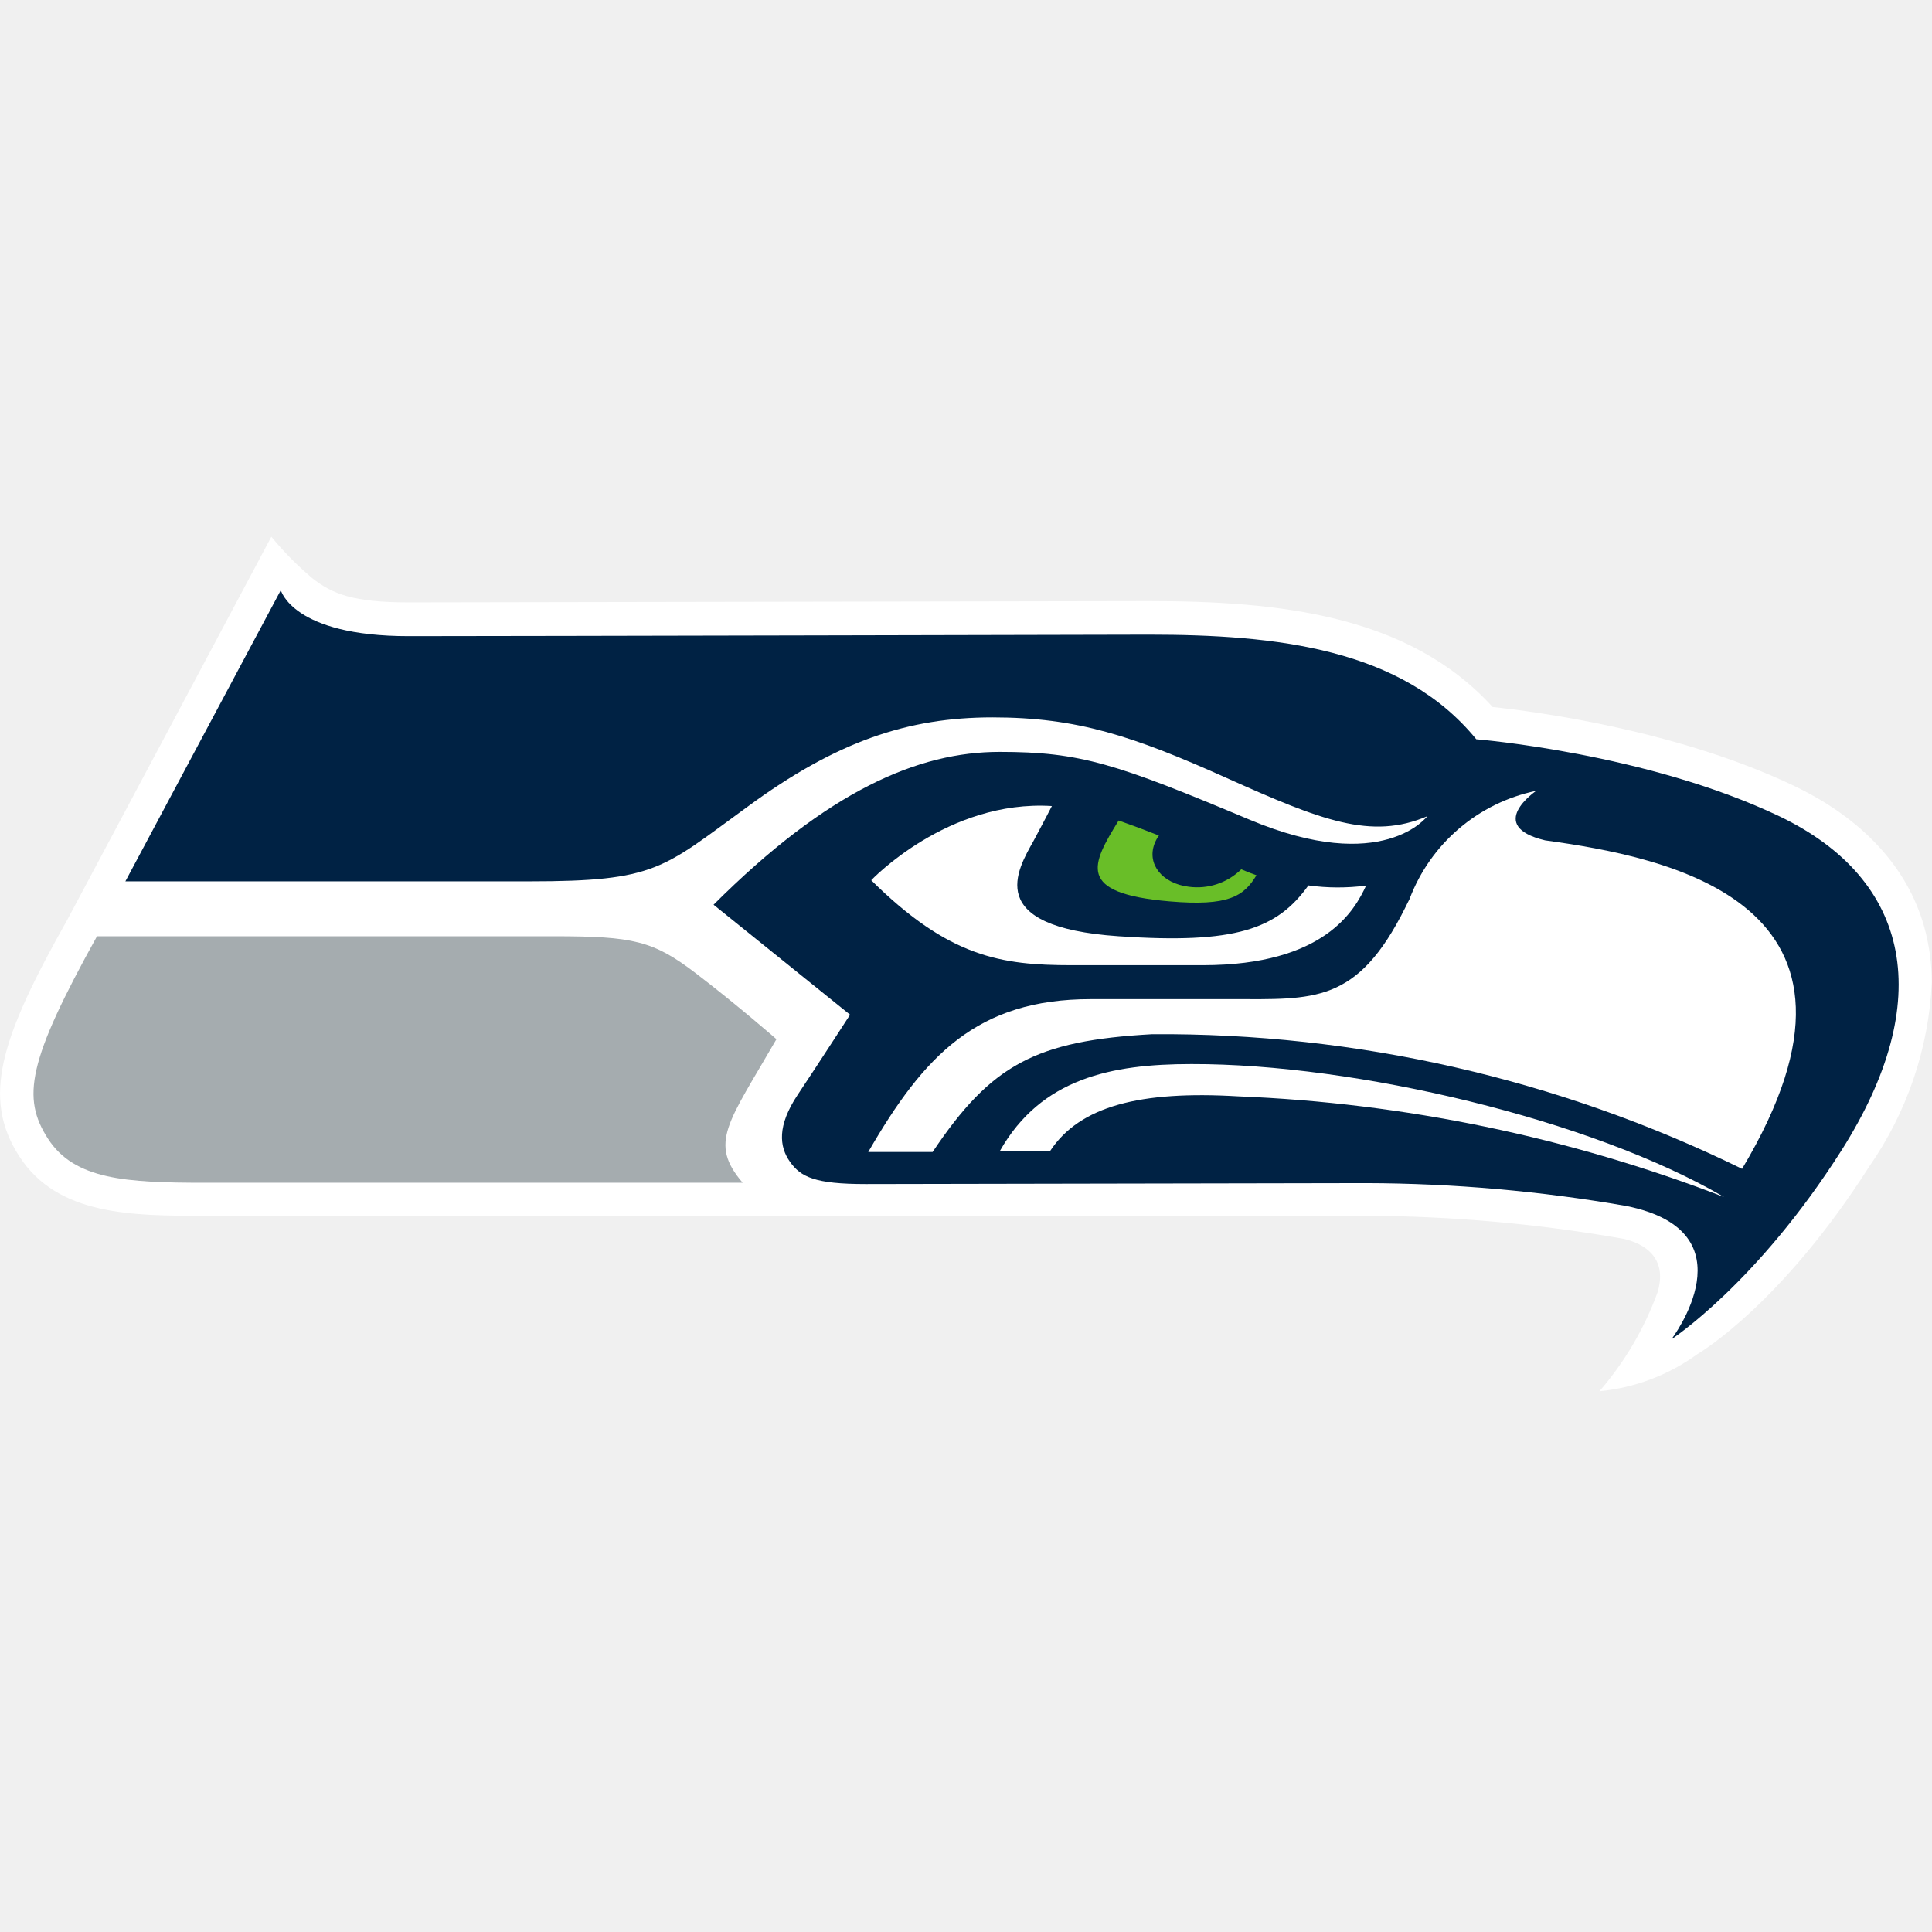
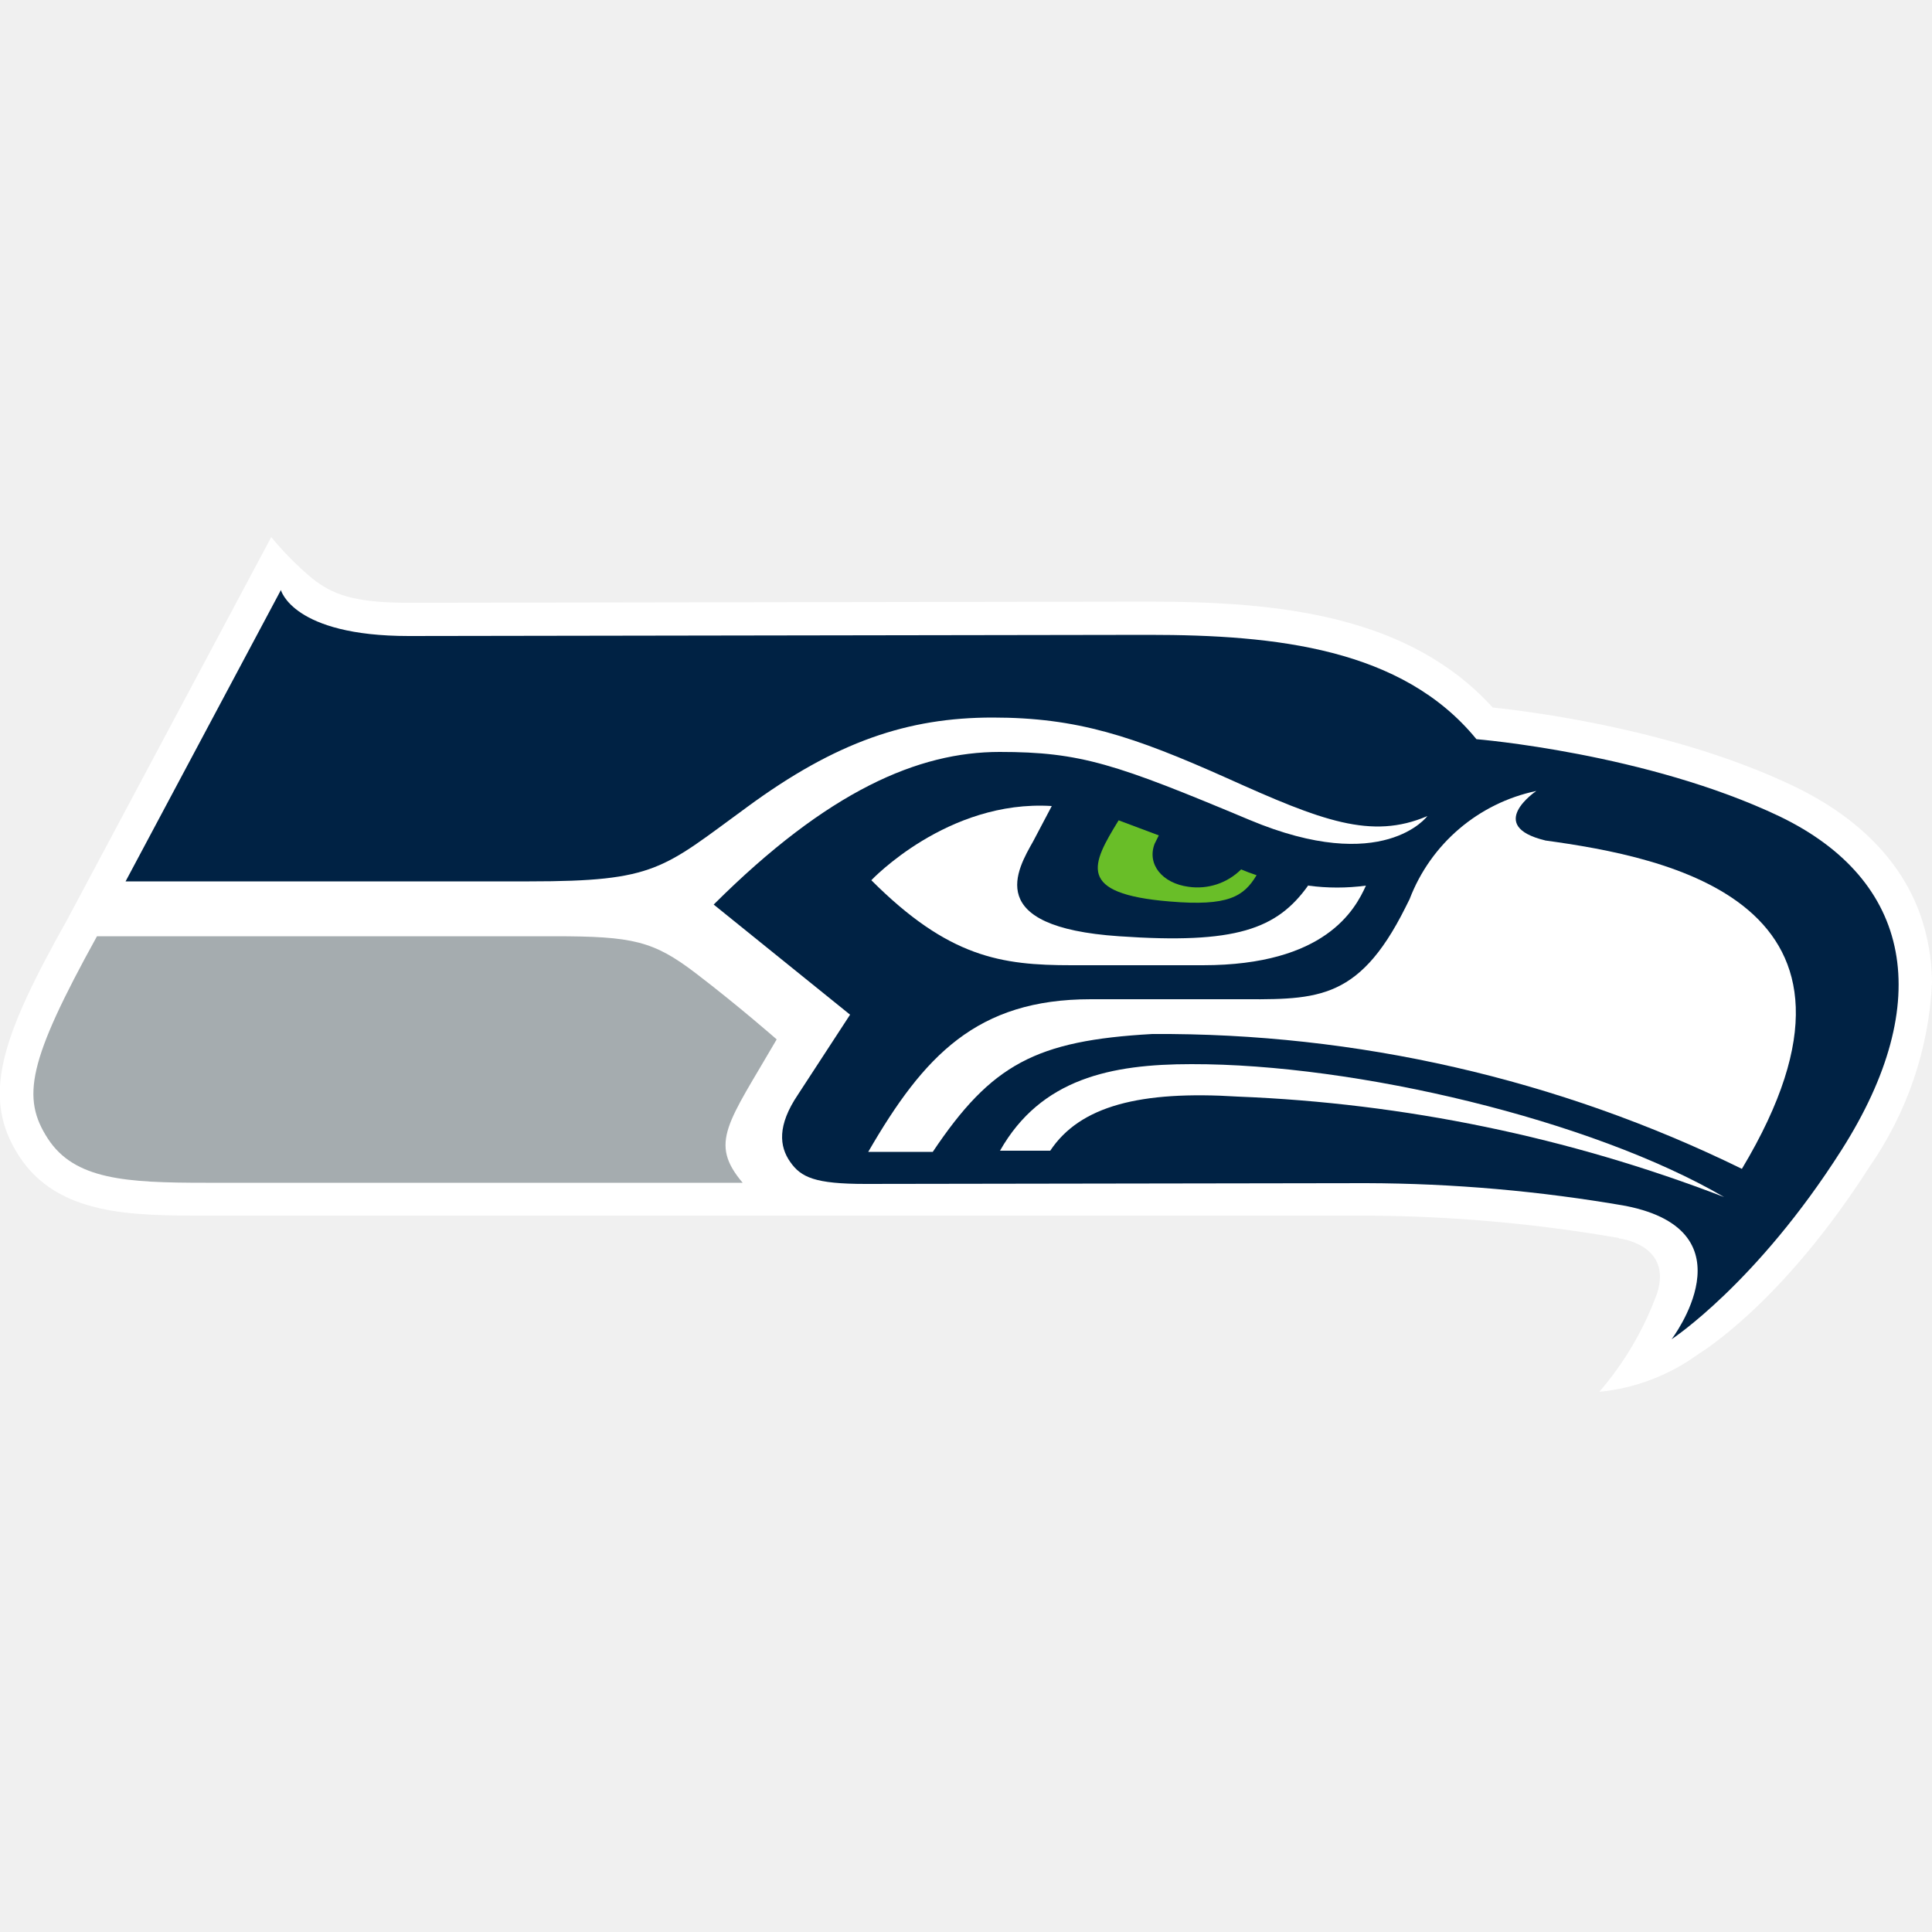
<svg xmlns="http://www.w3.org/2000/svg" fill="none" viewBox="0 0 500 500">
-   <g>
-     <path fill="#fff" d="M419.019 320.404a392.3 392.3 0 0 0-65.333-5.761H53.043c-18.72 0-38.066.001-48.003-15.312s-4.8-30.77 12.385-61.3l52.803-99.127a81.3 81.3 0 0 0 10.561 10.705c5.232 4.128 10.657 6.288 25.01 6.288l191.532-.336c33.362 0 67.204 3.457 88.95 27.41 11.328 1.2 48.003 6.049 78.101 20.449 17.617 8.449 29.281 21.026 33.602 36.435a54.3 54.3 0 0 1 1.968 14.401 90.8 90.8 0 0 1-16.177 47.619c-22.658 35.522-43.539 48.003-44.499 48.579a51.5 51.5 0 0 1-25.346 9.6 82.2 82.2 0 0 0 15.025-25.537c3.841-12.577-9.936-14.113-9.936-14.113" />
-     <path fill="#024" d="M460.59 211.292c-34.371-16.417-78.533-19.969-78.533-19.969-19.202-23.569-51.844-27.074-84.774-27.074 0 0-165.754.384-191.532.384-30.05 0-33.074-11.904-33.074-11.904L32.45 228.093h104.503c32.882 0 34.514-3.312 56.356-19.201 23.137-17.041 41.666-23.233 63.556-23.233 21.889 0 36.338 4.8 60.723 15.745 24.386 10.944 37.299 16.033 51.796 9.84 0 0-11.425 15.409-45.939.912s-43.779-17.569-64.756-17.569c-20.978 0-44.355 9.937-74.021 39.555l35.33 28.465s-8.16 12.625-13.537 20.69c-5.376 8.064-4.8 13.441-2.016 17.377s6.481 5.76 19.585 5.76l129.609-.24a399 399 0 0 1 67.204 5.905c33.074 6.624 11.713 34.514 11.713 34.514s22.129-14.401 44.067-48.963c24.385-38.499 18.193-69.893-16.033-86.358" />
-     <path fill="#fff" d="M399.866 217.485c-15.649-3.745-2.304-12.817-2.304-12.817a44.69 44.69 0 0 0-32.786 28.034c-.384.72-.721 1.44-1.105 2.208-12.48 25.009-23.665 23.665-44.93 23.665h-36.435c-29.474 0-43.202 14.641-57.603 39.555h16.657c15.217-22.705 26.737-28.802 56.835-30.482a341.65 341.65 0 0 1 152.65 34.85c41.427-69.22-19.729-80.693-50.979-85.013" />
-     <path fill="#fff" d="M271.794 297.842c7.68-11.617 23.329-15.601 48.579-14.113a392.7 392.7 0 0 1 125.816 26.066c-34.275-20.066-95.382-34.515-137.865-34.419-20.737 0-38.883 3.697-49.539 22.466zm66.82-68.693c-8.113 11.329-18.817 15.217-49.107 13.153-35.282-2.4-26.162-17.281-22.082-24.577 1.104-2.112 3.025-5.617 4.801-9.121-27.026-1.68-46.755 19.201-46.755 19.201 20.113 19.922 33.602 21.986 51.795 21.986H311.3c31.682 0 39.363-14.401 42.243-20.594a56.2 56.2 0 0 1-14.929-.048" />
-     <path fill="#69be28" d="m323.204 225.79-1.968-.817a16.26 16.26 0 0 1-13.632 4.513c-6.817-.864-10.801-5.809-8.833-11.089a9.6 9.6 0 0 1 1.152-2.16 281 281 0 0 0-10.417-3.888c-7.008 11.376-11.136 18.865 13.201 20.929 15.169 1.296 19.201-1.296 22.466-6.768z" />
-     <path fill="#a5acaf" d="M200.941 268.944c-12.577 21.794-17.569 26.786-8.737 37.155H53.187c-20.545 0-33.89-.768-40.754-11.377-6.865-10.609-5.28-20.065 12.673-52.419h118.327c20.401 0 25.634 1.152 36.674 9.6 11.041 8.449 20.834 17.041 20.834 17.041" />
-   </g>
+   <path fill="#fff" d="M419 320.4a392 392 0 0 0-65.3-5.8H53c-18.7 0-38 0-48-15.3S.2 268.6 17.4 238l52.8-99a81 81 0 0 0 10.6 10.7c5.2 4.1 10.6 6.3 25 6.3l191.5-.3c33.4 0 67.2 3.4 89 27.4 11.3 1.2 48 6 78 20.4 17.7 8.5 29.4 21 33.7 36.5a54 54 0 0 1 2 14.4 91 91 0 0 1-16.2 47.6c-22.7 35.5-43.6 48-44.5 48.6a52 52 0 0 1-25.4 9.6 82 82 0 0 0 15-25.6c3.9-12.6-9.9-14.1-9.9-14.1" />
+   <path fill="#024" d="M460.6 211.3c-34.4-16.4-78.5-20-78.5-20-19.2-23.5-51.9-27-84.8-27l-191.5.3c-30.1 0-33.1-11.9-33.1-11.9l-40.2 75.4H137c32.8 0 34.5-3.3 56.3-19.2 23.1-17 41.7-23.2 63.6-23.2s36.3 4.8 60.7 15.7c24.4 11 37.3 16 51.8 9.8 0 0-11.4 15.5-46 1s-43.7-17.6-64.7-17.6-44.4 10-74 39.5l35.3 28.5-13.5 20.7c-5.4 8-4.8 13.4-2 17.4s6.4 5.7 19.5 5.7l129.6-.2a399 399 0 0 1 67.2 5.9c33.1 6.6 11.8 34.5 11.8 34.5s22-14.4 44-49c24.4-38.4 18.2-69.8-16-86.3" />
+   <path fill="#fff" d="M399.9 217.5c-15.7-3.8-2.3-12.8-2.3-12.8a45 45 0 0 0-32.8 28l-1.1 2.2c-12.5 25-23.7 23.7-45 23.7h-36.4c-29.5 0-43.2 14.6-57.6 39.5h16.7c15.2-22.7 26.7-28.8 56.8-30.5a342 342 0 0 1 152.6 34.9c41.5-69.2-19.7-80.7-51-85" />
+   <path fill="#fff" d="M271.8 297.8c7.7-11.6 23.3-15.6 48.6-14a393 393 0 0 1 125.8 26c-34.3-20-95.4-34.5-137.9-34.4-20.7 0-38.9 3.7-49.5 22.4zm66.8-68.7c-8.1 11.4-18.8 15.3-49 13.2-35.4-2.4-26.3-17.3-22.2-24.6l4.8-9.1c-27-1.7-46.7 19.2-46.7 19.2 20 20 33.6 22 51.8 22h34c31.7 0 39.4-14.4 42.2-20.6a56 56 0 0 1-14.9 0" />
+   <path fill="#69be28" d="m323.2 225.8-2-.8a16 16 0 0 1-13.6 4.5c-6.8-.9-10.8-5.8-8.8-11.1l1.1-2.2-10.4-3.9c-7 11.4-11.1 19 13.2 21 15.2 1.3 19.2-1.3 22.5-6.8z" />
+   <path fill="#a5acaf" d="M201 269c-12.6 21.7-17.6 26.7-8.8 37.1h-139c-20.6 0-33.9-.8-40.8-11.4s-5.2-20 12.7-52.4h118.3c20.4 0 25.7 1.2 36.7 9.6s20.8 17 20.8 17" />
</svg>
